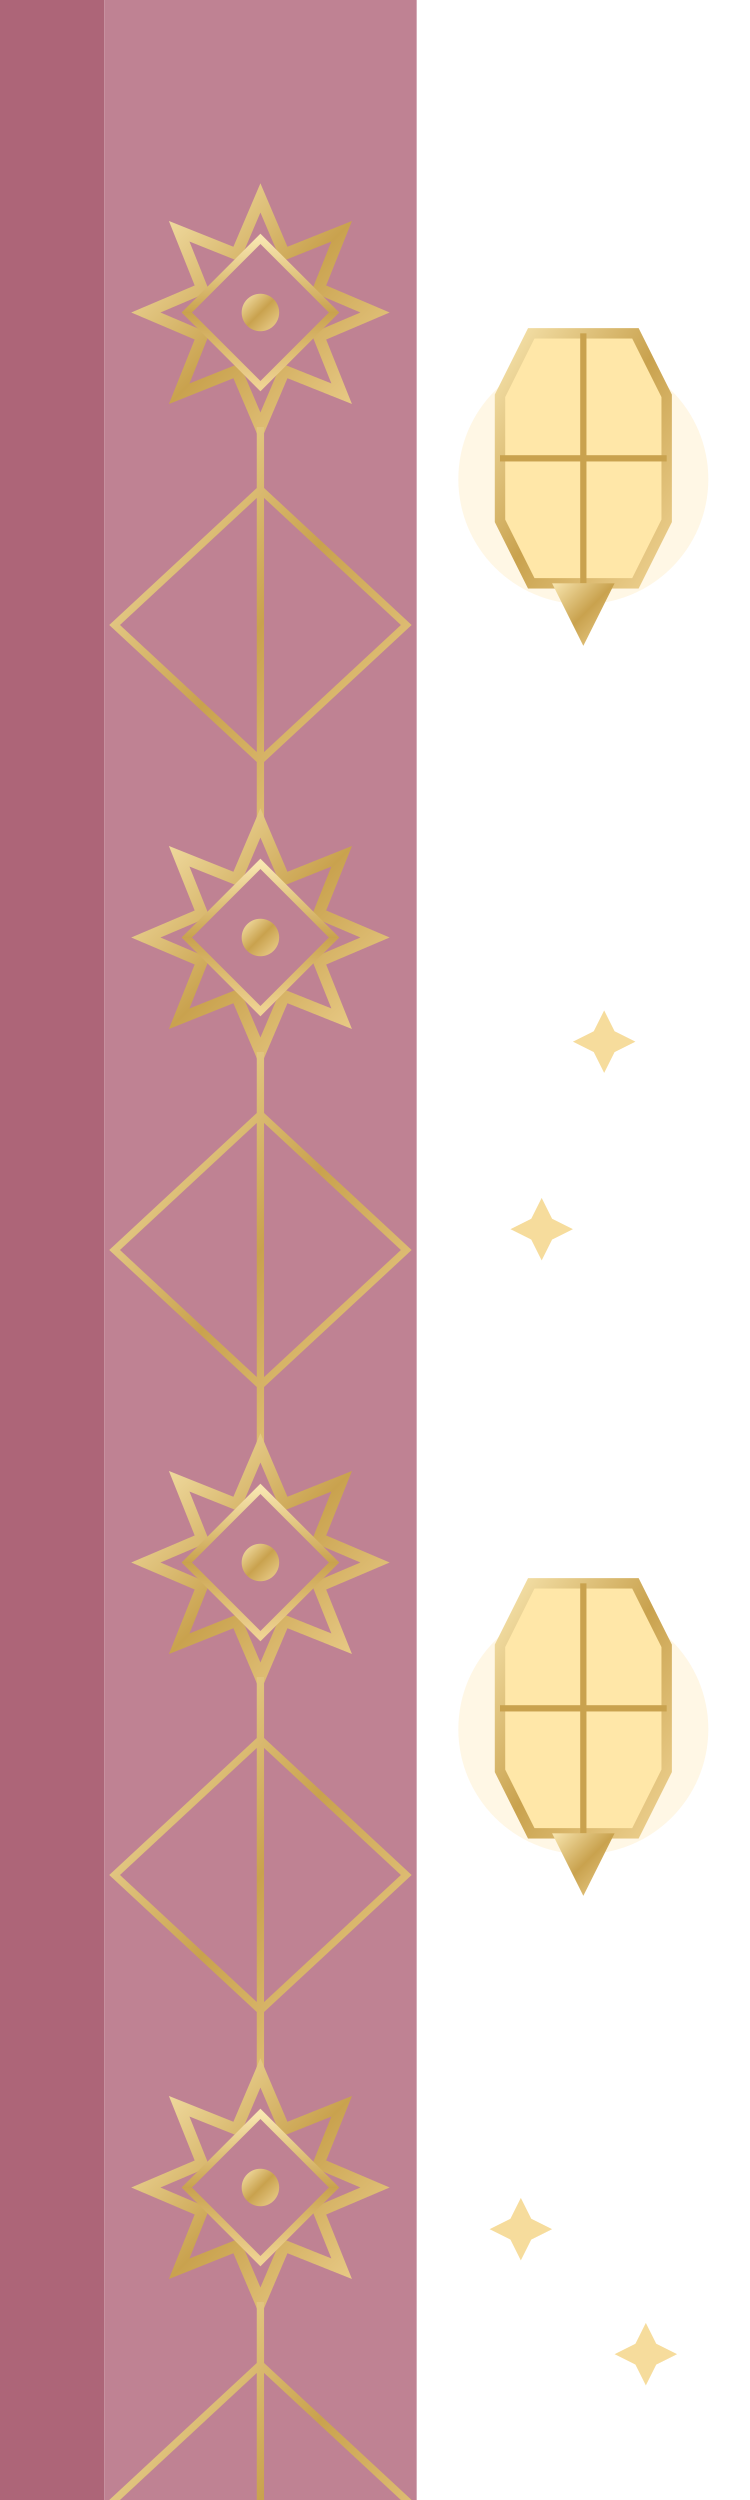
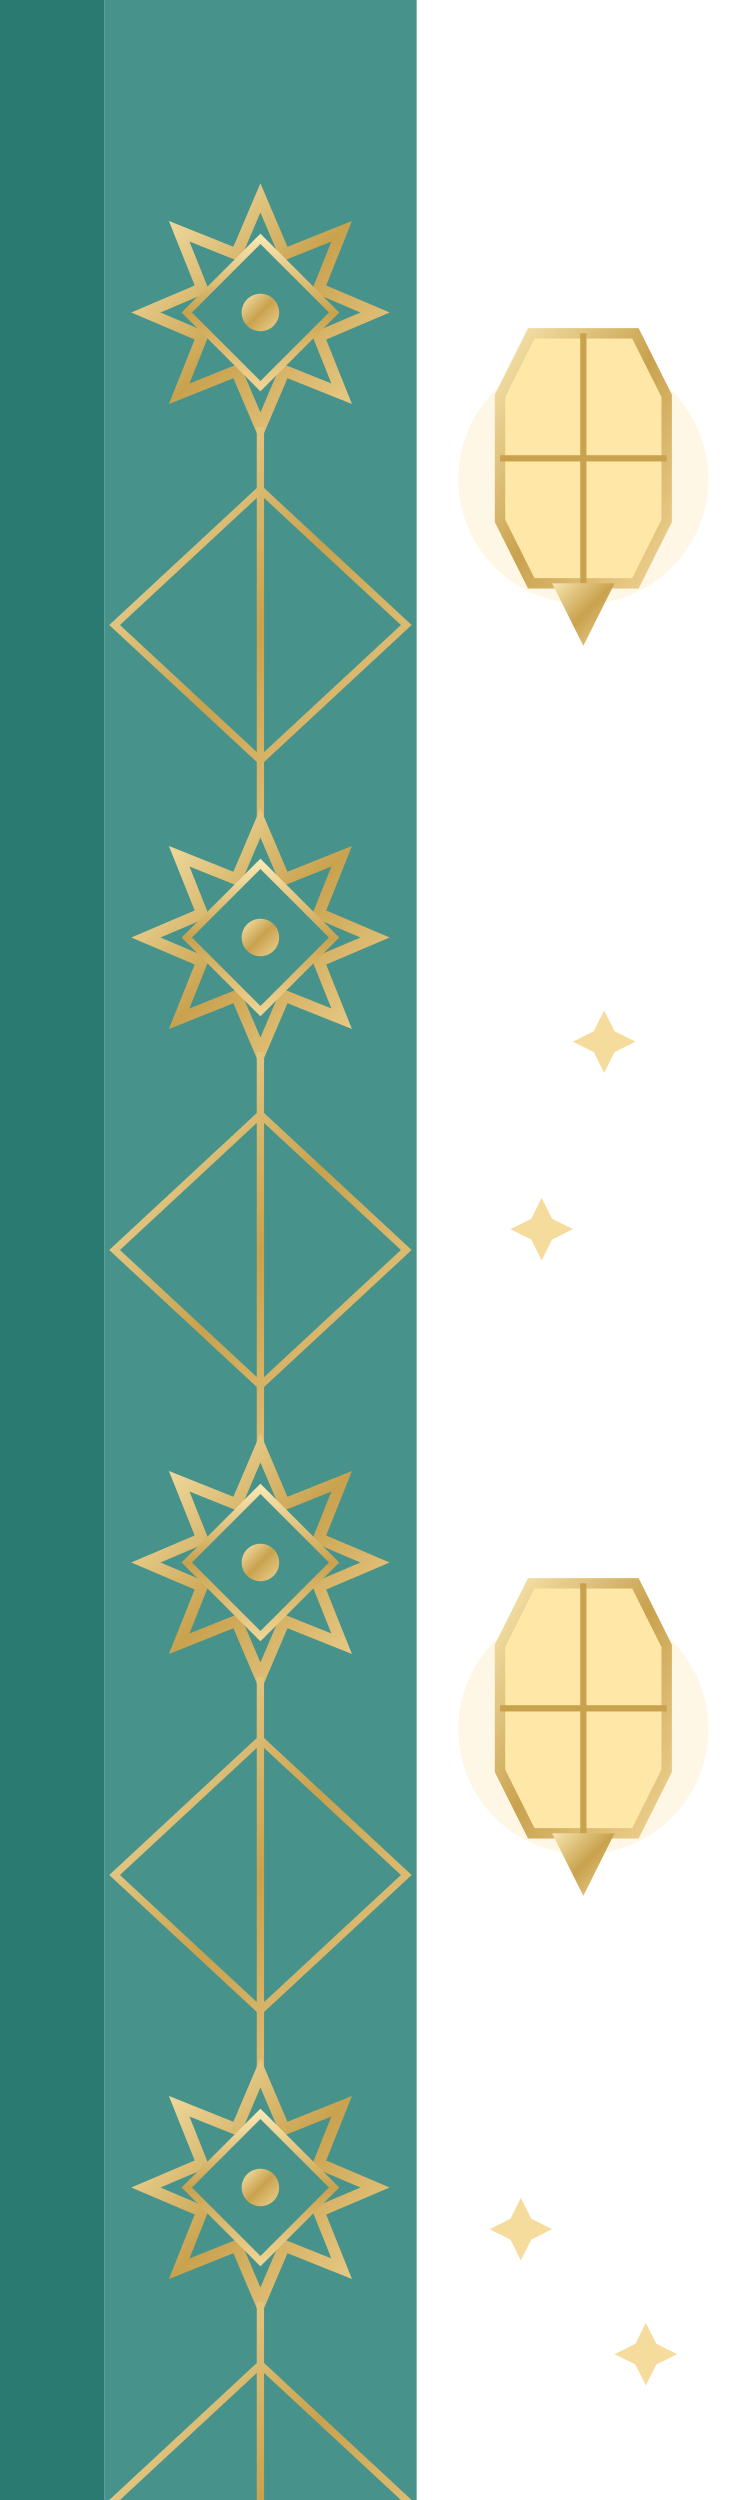
<svg xmlns="http://www.w3.org/2000/svg" viewBox="0 0 72 240" width="72" height="240">
  <defs>
    <linearGradient id="gd" x1="0" y1="0" x2="1" y2="1">
      <stop offset="0" stop-color="#f8e6b0" />
      <stop offset=".5" stop-color="#c9a24e" />
      <stop offset="1" stop-color="#efd393" />
    </linearGradient>
  </defs>
-   <rect x="0" y="0" width="10" height="240" fill="#ad6578" />
+   <rect x="0" y="0" width="10" height="240" fill="#2a7a72" />
  <path d="M10 0 V240" stroke="url(#gd)" stroke-width="1.4" />
-   <rect x="10" y="0" width="30" height="240" fill="#b87487" opacity=".9" />
+   <rect x="10" y="0" width="30" height="240" fill="#33877e" opacity=".9" />
  <path d="M40 0 V240" stroke="url(#gd)" stroke-width="1" />
  <path d="M36.0 30.0 L30.6 32.3 L32.8 37.8 L27.3 35.6 L25.0 41.0 L22.7 35.6 L17.2 37.8 L19.4 32.3 L14.0 30.0 L19.4 27.7 L17.2 22.2 L22.7 24.4 L25.0 19.0 L27.3 24.4 L32.8 22.2 L30.6 27.7Z" fill="none" stroke="url(#gd)" stroke-width="1.1" />
  <rect x="20" y="25" width="10" height="10" fill="none" stroke="url(#gd)" stroke-width=".7" transform="rotate(45 25 30)" />
  <circle cx="25" cy="30" r="1.8" fill="url(#gd)" />
  <path d="M25 41 V79 M11 60 L25 47 L39 60 L25 73Z" fill="none" stroke="url(#gd)" stroke-width=".7" />
  <path d="M36.0 90.0 L30.6 92.3 L32.8 97.8 L27.3 95.6 L25.0 101.0 L22.7 95.6 L17.2 97.8 L19.4 92.3 L14.0 90.0 L19.4 87.7 L17.2 82.2 L22.7 84.4 L25.0 79.0 L27.3 84.4 L32.8 82.2 L30.6 87.7Z" fill="none" stroke="url(#gd)" stroke-width="1.1" />
  <rect x="20" y="85" width="10" height="10" fill="none" stroke="url(#gd)" stroke-width=".7" transform="rotate(45 25 90)" />
  <circle cx="25" cy="90" r="1.8" fill="url(#gd)" />
  <path d="M25 101 V139 M11 120 L25 107 L39 120 L25 133Z" fill="none" stroke="url(#gd)" stroke-width=".7" />
  <path d="M36.0 150.0 L30.6 152.3 L32.8 157.8 L27.3 155.6 L25.0 161.0 L22.7 155.6 L17.2 157.8 L19.4 152.3 L14.0 150.0 L19.4 147.7 L17.2 142.2 L22.7 144.4 L25.0 139.0 L27.3 144.4 L32.8 142.2 L30.6 147.7Z" fill="none" stroke="url(#gd)" stroke-width="1.1" />
  <rect x="20" y="145" width="10" height="10" fill="none" stroke="url(#gd)" stroke-width=".7" transform="rotate(45 25 150)" />
  <circle cx="25" cy="150" r="1.8" fill="url(#gd)" />
  <path d="M25 161 V199 M11 180 L25 167 L39 180 L25 193Z" fill="none" stroke="url(#gd)" stroke-width=".7" />
  <path d="M36.0 210.0 L30.6 212.3 L32.8 217.8 L27.3 215.6 L25.0 221.0 L22.7 215.6 L17.2 217.8 L19.4 212.3 L14.0 210.0 L19.4 207.7 L17.2 202.2 L22.7 204.4 L25.0 199.0 L27.3 204.4 L32.8 202.2 L30.6 207.7Z" fill="none" stroke="url(#gd)" stroke-width="1.1" />
  <rect x="20" y="205" width="10" height="10" fill="none" stroke="url(#gd)" stroke-width=".7" transform="rotate(45 25 210)" />
  <circle cx="25" cy="210" r="1.8" fill="url(#gd)" />
  <path d="M25 221 V259 M11 240 L25 227 L39 240 L25 253Z" fill="none" stroke="url(#gd)" stroke-width=".7" />
  <path d="M56 0 V32" stroke="url(#gd)" stroke-width=".7" />
  <circle cx="56" cy="46" r="12" fill="#ffd98a" opacity=".22" />
  <path d="M51 32 h10 l3 6 v12 l-3 6 h-10 l-3 -6 v-12z" fill="#ffe7a8" stroke="url(#gd)" stroke-width="1" />
  <path d="M56 32 V56 M48 44 H64" stroke="#c9a24e" stroke-width=".6" />
  <path d="M53 56 L56 62 L59 56Z" fill="url(#gd)" />
  <path d="M56 120 V152" stroke="url(#gd)" stroke-width=".7" />
  <circle cx="56" cy="166" r="12" fill="#ffd98a" opacity=".22" />
  <path d="M51 152 h10 l3 6 v12 l-3 6 h-10 l-3 -6 v-12z" fill="#ffe7a8" stroke="url(#gd)" stroke-width="1" />
  <path d="M56 152 V176 M48 164 H64" stroke="#c9a24e" stroke-width=".6" />
  <path d="M53 176 L56 182 L59 176Z" fill="url(#gd)" />
  <path d="M58 97 L59 99 L61 100 L59 101 L58 103 L57 101 L55 100 L57 99Z" fill="#f6dc9c" />
  <path d="M50 211 L51 213 L53 214 L51 215 L50 217 L49 215 L47 214 L49 213Z" fill="#f6dc9c" />
  <path d="M62 223 L63 225 L65 226 L63 227 L62 229 L61 227 L59 226 L61 225Z" fill="#f6dc9c" />
  <path d="M52 115 L53 117 L55 118 L53 119 L52 121 L51 119 L49 118 L51 117Z" fill="#f6dc9c" />
</svg>
